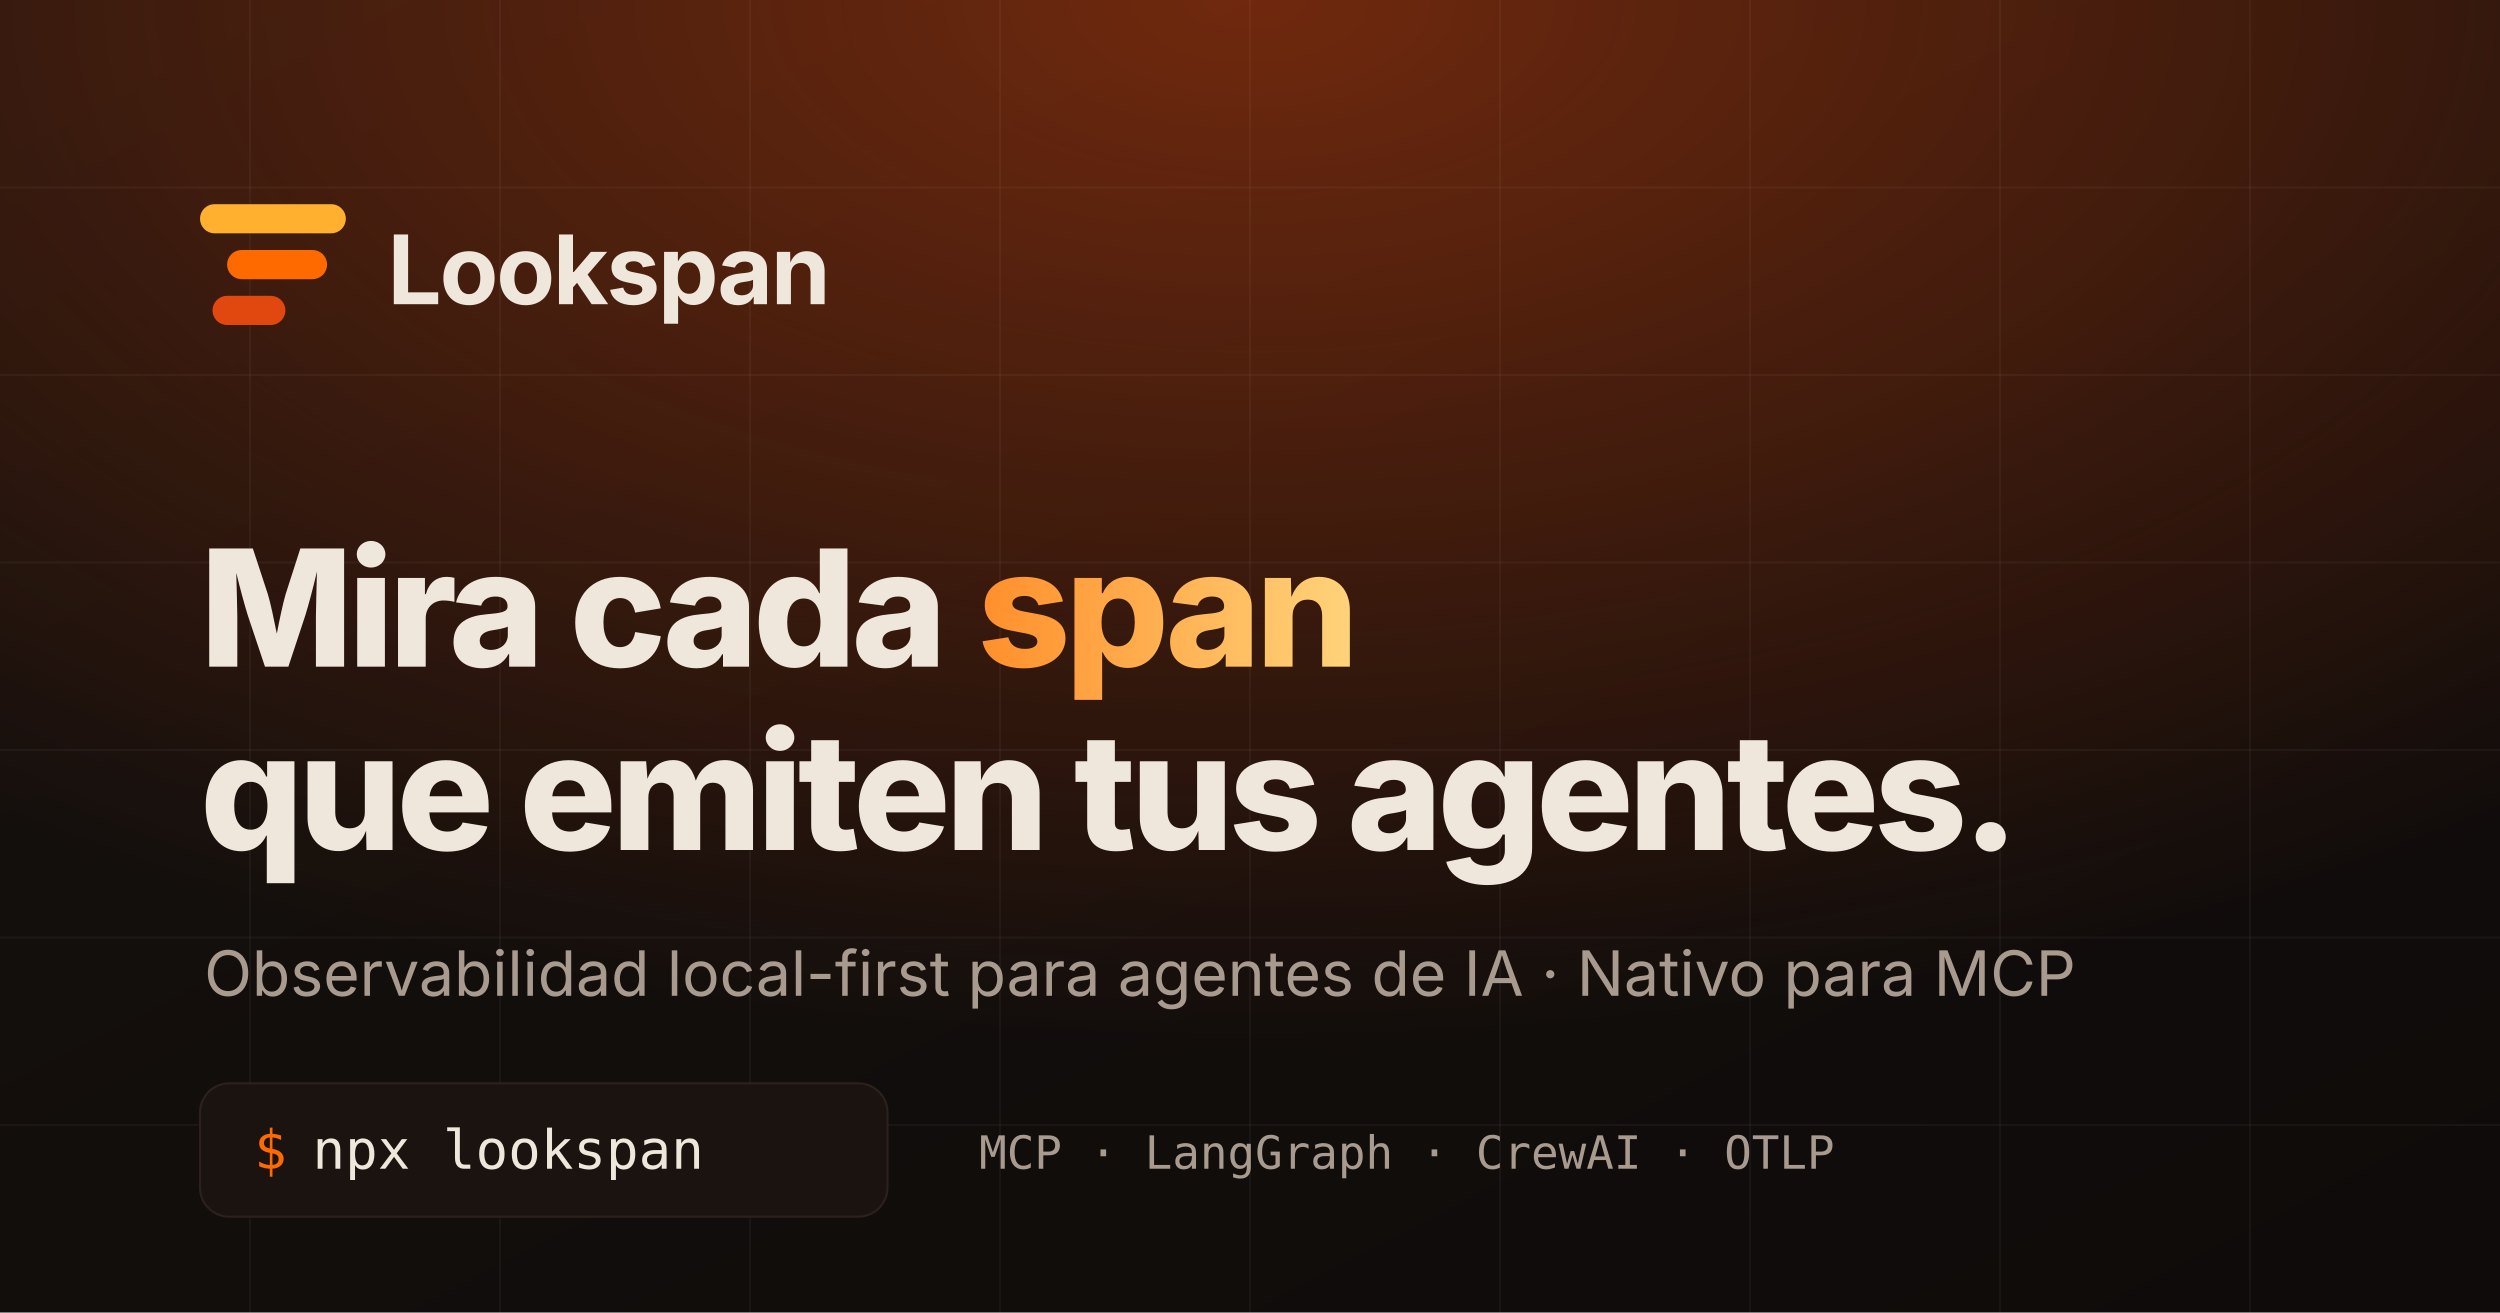
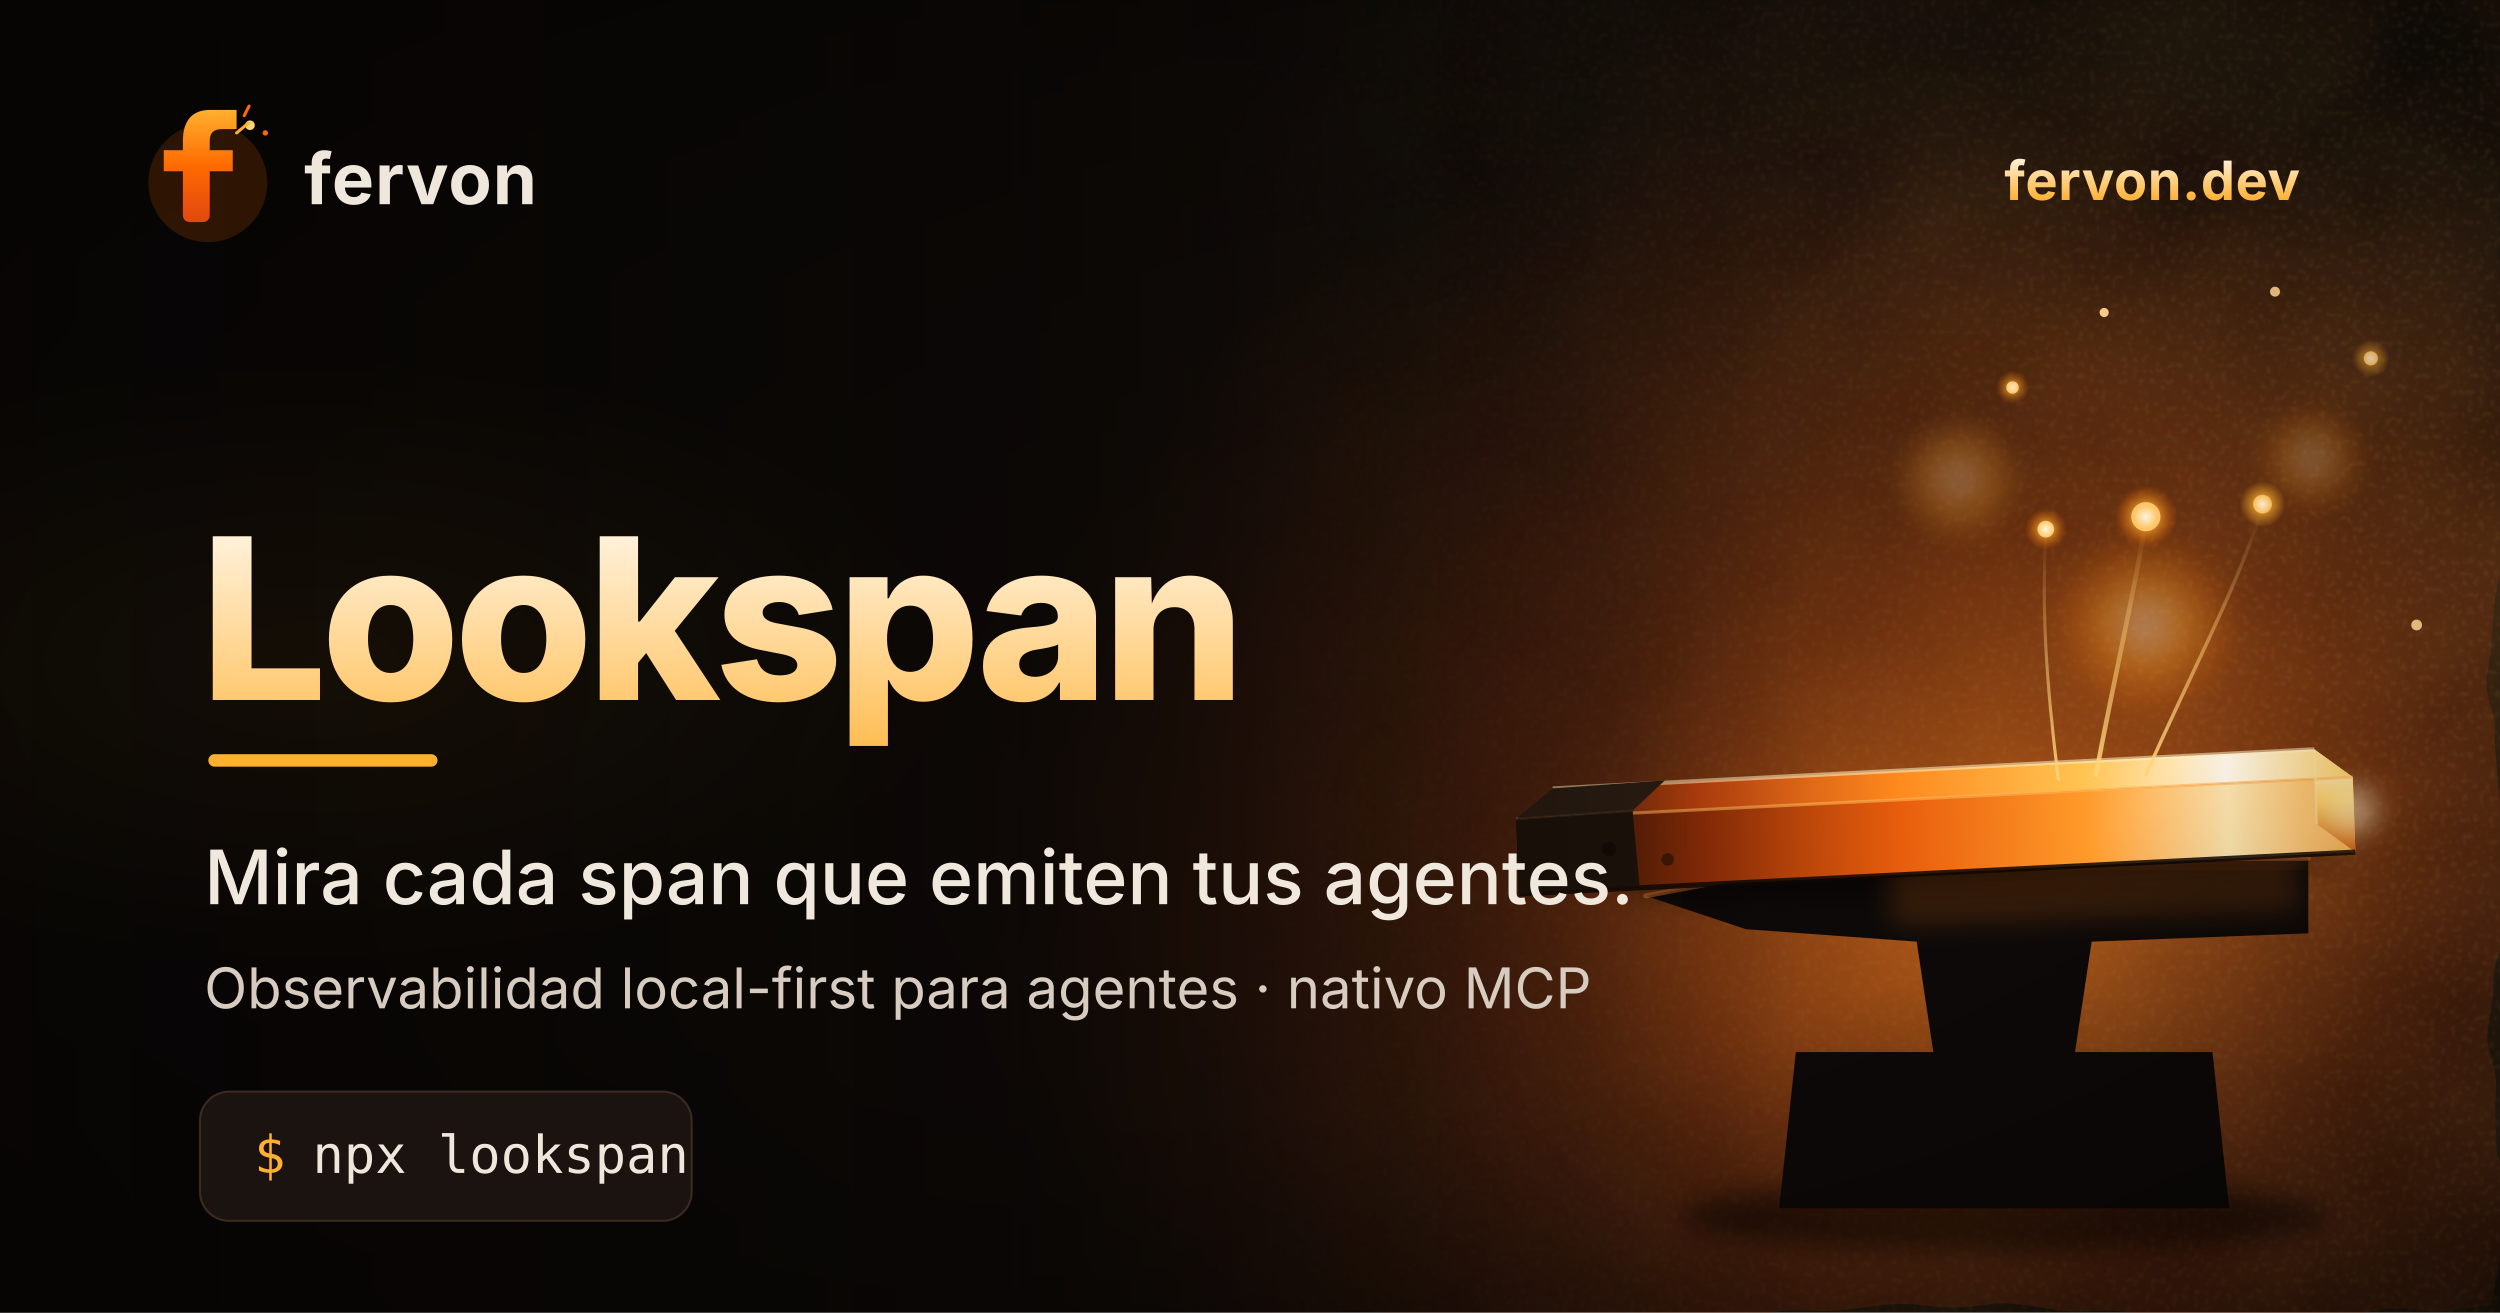
- <svg xmlns="http://www.w3.org/2000/svg" viewBox="0 0 1200 630" width="1200" height="630">
+ <svg xmlns="http://www.w3.org/2000/svg" viewBox="0 0 1200 630" width="1200" height="630" role="img" aria-label="Lookspan — Fervon">
  <defs>
-     <linearGradient id="bg" x1="0" y1="0" x2="1" y2="1">
-       <stop offset="0" stop-color="#16110e" />
-       <stop offset="1" stop-color="#0e0b0a" />
-     </linearGradient>
-     <radialGradient id="glow" cx="0.5" cy="0" r="0.8">
-       <stop offset="0" stop-color="#e0480f" stop-opacity="0.45" />
+     <radialGradient id="bgr" cx="0.72" cy="0.62" r="1.0">
+       <stop offset="0" stop-color="#20130a" />
+       <stop offset="0.45" stop-color="#120c08" />
+       <stop offset="1" stop-color="#070504" />
+     </radialGradient>
+     <radialGradient id="forge" cx="0.5" cy="0.5" r="0.5">
+       <stop offset="0" stop-color="#ff8a26" stop-opacity="0.6" />
+       <stop offset="0.45" stop-color="#e0480f" stop-opacity="0.22" />
      <stop offset="1" stop-color="#e0480f" stop-opacity="0" />
    </radialGradient>
-     <linearGradient id="txt" x1="0" y1="0" x2="1" y2="0">
-       <stop offset="0" stop-color="#ffb02e" />
-       <stop offset="0.5" stop-color="#ff6a00" />
-       <stop offset="1" stop-color="#ffd37a" />
+     <radialGradient id="plume" cx="0.5" cy="0.5" r="0.5">
+       <stop offset="0" stop-color="#ff7a16" stop-opacity="0.16" />
+       <stop offset="1" stop-color="#ff7a16" stop-opacity="0" />
+     </radialGradient>
+     <linearGradient id="billetTop" x1="0" y1="0" x2="1" y2="0">
+       <stop offset="0" stop-color="#2a1408" />
+       <stop offset="0.22" stop-color="#b8400e" />
+       <stop offset="0.46" stop-color="#ff8a1e" />
+       <stop offset="0.68" stop-color="#ffc452" />
+       <stop offset="0.85" stop-color="#fff8ea" />
+       <stop offset="1" stop-color="#ffd06a" />
    </linearGradient>
+     <linearGradient id="billetFront" x1="0" y1="0" x2="1" y2="0">
+       <stop offset="0" stop-color="#150a03" />
+       <stop offset="0.22" stop-color="#8a2c08" />
+       <stop offset="0.46" stop-color="#e85e0c" />
+       <stop offset="0.68" stop-color="#ff9a2a" />
+       <stop offset="0.85" stop-color="#ffe6b0" />
+       <stop offset="1" stop-color="#ffb24e" />
+     </linearGradient>
+     <linearGradient id="billetEnd" x1="0" y1="0" x2="0" y2="1">
+       <stop offset="0" stop-color="#fff8ea" />
+       <stop offset="0.5" stop-color="#ffce5e" />
+       <stop offset="1" stop-color="#d4600e" />
+     </linearGradient>
+     <linearGradient id="name" x1="0" y1="0" x2="0" y2="1">
+       <stop offset="0" stop-color="#fff1d8" />
+       <stop offset="1" stop-color="#ffb02e" />
+     </linearGradient>
+     <linearGradient id="nameA" x1="0" y1="0" x2="0" y2="1">
+       <stop offset="0" stop-color="#fff1d9" />
+       <stop offset="1" stop-color="#ffbe54" />
+     </linearGradient>
+     <linearGradient id="fi" x1="0" y1="1" x2="0" y2="0">
+       <stop offset="0" stop-color="#E0480F" />
+       <stop offset="0.5" stop-color="#FF6A00" />
+       <stop offset="1" stop-color="#FFB02E" />
+     </linearGradient>
+     <linearGradient id="shade" x1="0" y1="0" x2="1" y2="0">
+       <stop offset="0" stop-color="#070504" stop-opacity="0.94" />
+       <stop offset="0.4" stop-color="#070504" stop-opacity="0.66" />
+       <stop offset="0.72" stop-color="#070504" stop-opacity="0" />
+     </linearGradient>
+     <radialGradient id="vig" cx="0.5" cy="0.46" r="0.8">
+       <stop offset="0.48" stop-color="#000" stop-opacity="0" />
+       <stop offset="1" stop-color="#000" stop-opacity="0.6" />
+     </radialGradient>
+     <radialGradient id="acglow" cx="0.5" cy="0.5" r="0.5">
+       <stop offset="0" stop-color="#FFB02E" stop-opacity="0.5" />
+       <stop offset="1" stop-color="#FFB02E" stop-opacity="0" />
+     </radialGradient>
+     <radialGradient id="spark" cx="0.5" cy="0.5" r="0.5">
+       <stop offset="0" stop-color="#fff6e2" />
+       <stop offset="0.38" stop-color="#ffb02e" />
+       <stop offset="1" stop-color="#ff6a00" stop-opacity="0" />
+     </radialGradient>
+     <radialGradient id="sparkA" cx="0.5" cy="0.5" r="0.5">
+       <stop offset="0" stop-color="#fff6e2" />
+       <stop offset="0.38" stop-color="#FFB02E" />
+       <stop offset="1" stop-color="#FFB02E" stop-opacity="0" />
+     </radialGradient>
+     <linearGradient id="trail" x1="0" y1="1" x2="0" y2="0">
+       <stop offset="0" stop-color="#ffd37a" stop-opacity="0.9" />
+       <stop offset="1" stop-color="#ffd37a" stop-opacity="0" />
+     </linearGradient>
+     <linearGradient id="dustmask" x1="0" y1="0" x2="1" y2="0">
+       <stop offset="0" stop-color="#000" />
+       <stop offset="0.46" stop-color="#000" />
+       <stop offset="1" stop-color="#fff" />
+     </linearGradient>
+     <mask id="dm">
+       <rect width="1200" height="630" fill="url(#dustmask)" />
+     </mask>
+     <filter id="bloom2" x="-80%" y="-80%" width="260%" height="260%">
+       <feGaussianBlur stdDeviation="11" />
+     </filter>
+     <filter id="soft" x="-60%" y="-60%" width="220%" height="220%">
+       <feGaussianBlur stdDeviation="6" />
+     </filter>
+     <filter id="sparkblur" x="-80%" y="-80%" width="260%" height="260%">
+       <feGaussianBlur stdDeviation="5" />
+     </filter>
+     <filter id="embers" x="-5%" y="-5%" width="110%" height="110%">
+       <feTurbulence type="fractalNoise" baseFrequency="0.38" numOctaves="2" seed="11" result="n" />
+       <feColorMatrix in="n" type="matrix" values="0 0 0 0 1  0 0 0 0 0.5  0 0 0 0 0.12  0 0 0 26 -16" result="c" />
+       <feGaussianBlur in="c" stdDeviation="0.8" />
+     </filter>
+     <filter id="grain" x="0" y="0" width="100%" height="100%">
+       <feTurbulence type="fractalNoise" baseFrequency="0.009" numOctaves="3" seed="6" result="n" />
+       <feColorMatrix in="n" type="matrix" values="0 0 0 0 0.62  0 0 0 0 0.30  0 0 0 0 0.06  0 0 0 0.5 0" />
+     </filter>
+     <filter id="haze" x="-20%" y="-20%" width="140%" height="140%">
+       <feTurbulence type="fractalNoise" baseFrequency="0.012 0.02" numOctaves="2" seed="4" result="t" />
+       <feDisplacementMap in="SourceGraphic" in2="t" scale="22" />
+     </filter>
  </defs>
-   <rect width="1200" height="630" fill="url(#bg)" />
-   <rect width="1200" height="630" fill="url(#glow)" />
-   <g stroke="#ffffff" stroke-opacity="0.04" stroke-width="1">
-     <path d="M0 90H1200M0 180H1200M0 270H1200M0 360H1200M0 450H1200M0 540H1200" />
-     <path d="M120 0V630M240 0V630M360 0V630M480 0V630M600 0V630M720 0V630M840 0V630M960 0V630M1080 0V630" />
+   <rect width="1200" height="630" fill="url(#bgr)" />
+   <g mask="url(#dm)">
+     <rect width="1200" height="630" filter="url(#grain)" opacity="0.5" />
  </g>
-   <g transform="translate(96 96)">
-     <rect x="0" y="2" width="70" height="14" rx="7" fill="#ffb02e" />
-     <rect x="13" y="24" width="48" height="14" rx="7" fill="#ff6a00" />
-     <rect x="6" y="46" width="35" height="14" rx="7" fill="#e0480f" />
+   <g filter="url(#haze)">
+     <ellipse cx="968" cy="430" rx="500" ry="400" fill="url(#forge)" />
  </g>
-   <text x="186" y="146" font-family="Inter, sans-serif" font-size="46" font-weight="700" fill="#efe7dc" letter-spacing="-1">Lookspan</text>
-   <text x="96" y="320" font-family="Inter, sans-serif" font-size="78" font-weight="800" fill="#efe7dc" letter-spacing="-2.5">Mira cada <tspan fill="url(#txt)">span</tspan>
-   </text>
-   <text x="96" y="408" font-family="Inter, sans-serif" font-size="78" font-weight="800" fill="#efe7dc" letter-spacing="-2.5">que emiten tus agentes.</text>
-   <text x="98" y="478" font-family="Inter, sans-serif" font-size="30" font-weight="400" fill="#a89a8e">Observabilidad local-first para agentes de IA · Nativo para MCP</text>
-   <rect x="96" y="520" width="330" height="64" rx="14" fill="#1a1310" stroke="#2c211b" />
-   <text x="122" y="561" font-family="'JetBrains Mono', monospace" font-size="26" fill="#ff6a00">$</text>
-   <text x="150" y="561" font-family="'JetBrains Mono', monospace" font-size="26" fill="#efe7dc">npx lookspan</text>
-   <g font-family="'JetBrains Mono', monospace" font-size="22" fill="#a89a8e">
-     <text x="470" y="561">MCP · LangGraph · CrewAI · OTLP</text>
+   <ellipse cx="1032" cy="300" rx="260" ry="220" fill="url(#plume)" />
+   <ellipse cx="892" cy="476" rx="210" ry="165" fill="url(#plume)" />
+   <g mask="url(#dm)">
+     <rect width="1200" height="630" filter="url(#embers)" opacity="0.1" />
  </g>
+   <g>
+     <ellipse cx="962" cy="584" rx="155" ry="17" fill="#000" opacity="0.5" filter="url(#soft)" />
+     <path d="M790 430 L885 412 L1108 412 L1108 448 L1004 452 L996 505 L1062 505 L1070 580 L854 580 L862 505 L928 505 L920 452 L838 446 Z" fill="#0d0908" />
+     <rect x="885" y="411" width="223" height="4" rx="2" fill="#ff7a16" opacity="0.4" filter="url(#soft)" />
+     <path d="M790 430 L885 412 L1108 412" stroke="#ff8a3a" stroke-width="2.4" fill="none" stroke-opacity="0.5" stroke-linejoin="round" stroke-linecap="round" />
+   </g>
+   <g transform="rotate(-2 930 396)">
+     <ellipse cx="948" cy="420" rx="172" ry="9" fill="#000" opacity="0.5" filter="url(#soft)" />
+     <rect x="906" y="414" width="196" height="30" rx="6" fill="#ff7a16" opacity="0.16" filter="url(#soft)" />
+     <ellipse cx="1034" cy="394" rx="118" ry="15" fill="#ff7a16" opacity="0.2" filter="url(#bloom2)" />
+     <polygon points="728,386 1130,380 1130,416 728,422" fill="url(#billetFront)" />
+     <polygon points="1112,366 1130,380 1130,416 1112,402" fill="url(#billetEnd)" />
+     <polygon points="728,386 1130,380 1112,366 746,372" fill="url(#billetTop)" />
+     <polyline points="746,372 1112,366" fill="none" stroke="#fff0c4" stroke-width="2" opacity="0.55" />
+     <polyline points="728,386 1130,380" fill="none" stroke="#ffb255" stroke-width="1.5" opacity="0.6" />
+     <polyline points="728,422 1130,416" fill="none" stroke="#0e0703" stroke-width="2.5" opacity="0.85" />
+     <polyline points="1112,366 1112,402" fill="none" stroke="#ffe2a0" stroke-width="1.2" opacity="0.5" />
+     <circle cx="1129" cy="396" r="12" fill="#fff4d2" opacity="0.5" filter="url(#soft)" />
+     <polygon points="728,386 784,384 786,420 728,422" fill="#1d120a" />
+     <polygon points="728,386 784,384 800,370 746,372" fill="#2a1c11" />
+     <polyline points="728,386 784,384" fill="none" stroke="#4a3322" stroke-width="1.2" opacity="0.5" />
+     <circle cx="772" cy="402" r="3.5" fill="#0e0704" opacity="0.6" />
+     <circle cx="800" cy="408" r="3" fill="#160c06" opacity="0.55" />
+   </g>
+   <g>
+     <circle cx="1030" cy="300" r="46" fill="url(#spark)" opacity="0.36" filter="url(#sparkblur)" />
+     <circle cx="940" cy="230" r="32" fill="url(#sparkA)" opacity="0.3" filter="url(#sparkblur)" />
+     <circle cx="1110" cy="220" r="28" fill="url(#spark)" opacity="0.28" filter="url(#sparkblur)" />
+     <path d="M1006 372 C1016 320 1024 286 1030 250" stroke="url(#trail)" stroke-width="2.2" fill="none" stroke-linecap="round" />
+     <path d="M1030 372 C1052 322 1072 286 1086 244" stroke="url(#trail)" stroke-width="1.7" fill="none" stroke-linecap="round" />
+     <path d="M988 374 C982 326 980 292 982 256" stroke="url(#trail)" stroke-width="1.5" fill="none" stroke-linecap="round" />
+     <circle cx="1030" cy="248" r="7" fill="#fff6e2" />
+     <circle cx="1030" cy="248" r="15" fill="url(#spark)" opacity="0.7" />
+     <circle cx="1086" cy="242" r="4.5" fill="#fff2d2" />
+     <circle cx="1086" cy="242" r="11" fill="url(#sparkA)" opacity="0.7" />
+     <circle cx="982" cy="254" r="4" fill="#fff2d2" />
+     <circle cx="982" cy="254" r="10" fill="url(#spark)" opacity="0.6" />
+     <circle cx="1138" cy="172" r="3.4" fill="#ffd8a0" />
+     <circle cx="1138" cy="172" r="9" fill="url(#sparkA)" opacity="0.5" />
+     <circle cx="966" cy="186" r="3" fill="#ffd8a0" />
+     <circle cx="966" cy="186" r="8" fill="url(#spark)" opacity="0.5" />
+     <circle cx="1160" cy="300" r="2.6" fill="#ffcf8a" />
+     <circle cx="1092" cy="140" r="2.4" fill="#ffcf8a" />
+     <circle cx="1010" cy="150" r="2.2" fill="#ffcf8a" />
+   </g>
+   <rect width="1200" height="630" fill="url(#vig)" />
+   <rect width="1200" height="630" fill="url(#shade)" />
+   <ellipse cx="150" cy="318" rx="320" ry="150" fill="url(#acglow)" opacity="0.10" />
+   <g transform="translate(74,50) scale(0.46)">
+     <ellipse cx="56" cy="82" rx="62" ry="62" fill="#FF6A00" opacity="0.16" />
+     <path d="M58 6 C40 6 30 17 30 38 L30 48 L10 48 L10 70 L30 70 L30 116 C30 120 33 123 37 123 L51 123 C55 123 58 120 58 116 L58 70 L82 70 L82 48 L58 48 L58 38 C58 30 62 26 71 26 L86 26 L86 6 Z" fill="url(#fi)" />
+     <circle cx="100" cy="22" r="5" fill="#FFD37A" />
+     <path d="M86 30 L98 20" stroke="#FFB02E" stroke-width="3.2" stroke-linecap="round" />
+     <path d="M94 12 L99 2" stroke="#FF6A00" stroke-width="3.2" stroke-linecap="round" />
+     <circle cx="116" cy="30" r="2.8" fill="#FF6A00" />
+   </g>
+   <text x="146" y="98" font-family="Inter, sans-serif" font-size="34" font-weight="700" fill="#efe7dc" letter-spacing="0.5">fervon</text>
+   <text x="1104" y="96" text-anchor="end" font-family="Inter, sans-serif" font-size="26" font-weight="700" fill="url(#name)" letter-spacing="0.3">fervon.dev</text>
+   <text x="96" y="336" font-family="Inter, sans-serif" font-size="108" font-weight="800" fill="url(#nameA)" letter-spacing="-3">Lookspan</text>
+   <rect x="100" y="362" width="110" height="6" rx="3" fill="#FFB02E" />
+   <text x="98" y="434" font-family="Inter, sans-serif" font-size="36" font-weight="500" fill="#f0e8dd">Mira cada span que emiten tus agentes.</text>
+   <text x="98" y="484" font-family="Inter, sans-serif" font-size="27" font-weight="400" fill="#d8ccc0">Observabilidad local-first para agentes · nativo MCP</text>
+   <rect x="96" y="524" width="236" height="62" rx="14" fill="#1a1310" stroke="#3a2a1f" />
+   <text x="122" y="563" font-family="JetBrains Mono, monospace" font-size="25" fill="#FFB02E">$</text>
+   <text x="150" y="563" font-family="JetBrains Mono, monospace" font-size="25" fill="#efe7dc">npx lookspan</text>
</svg>
